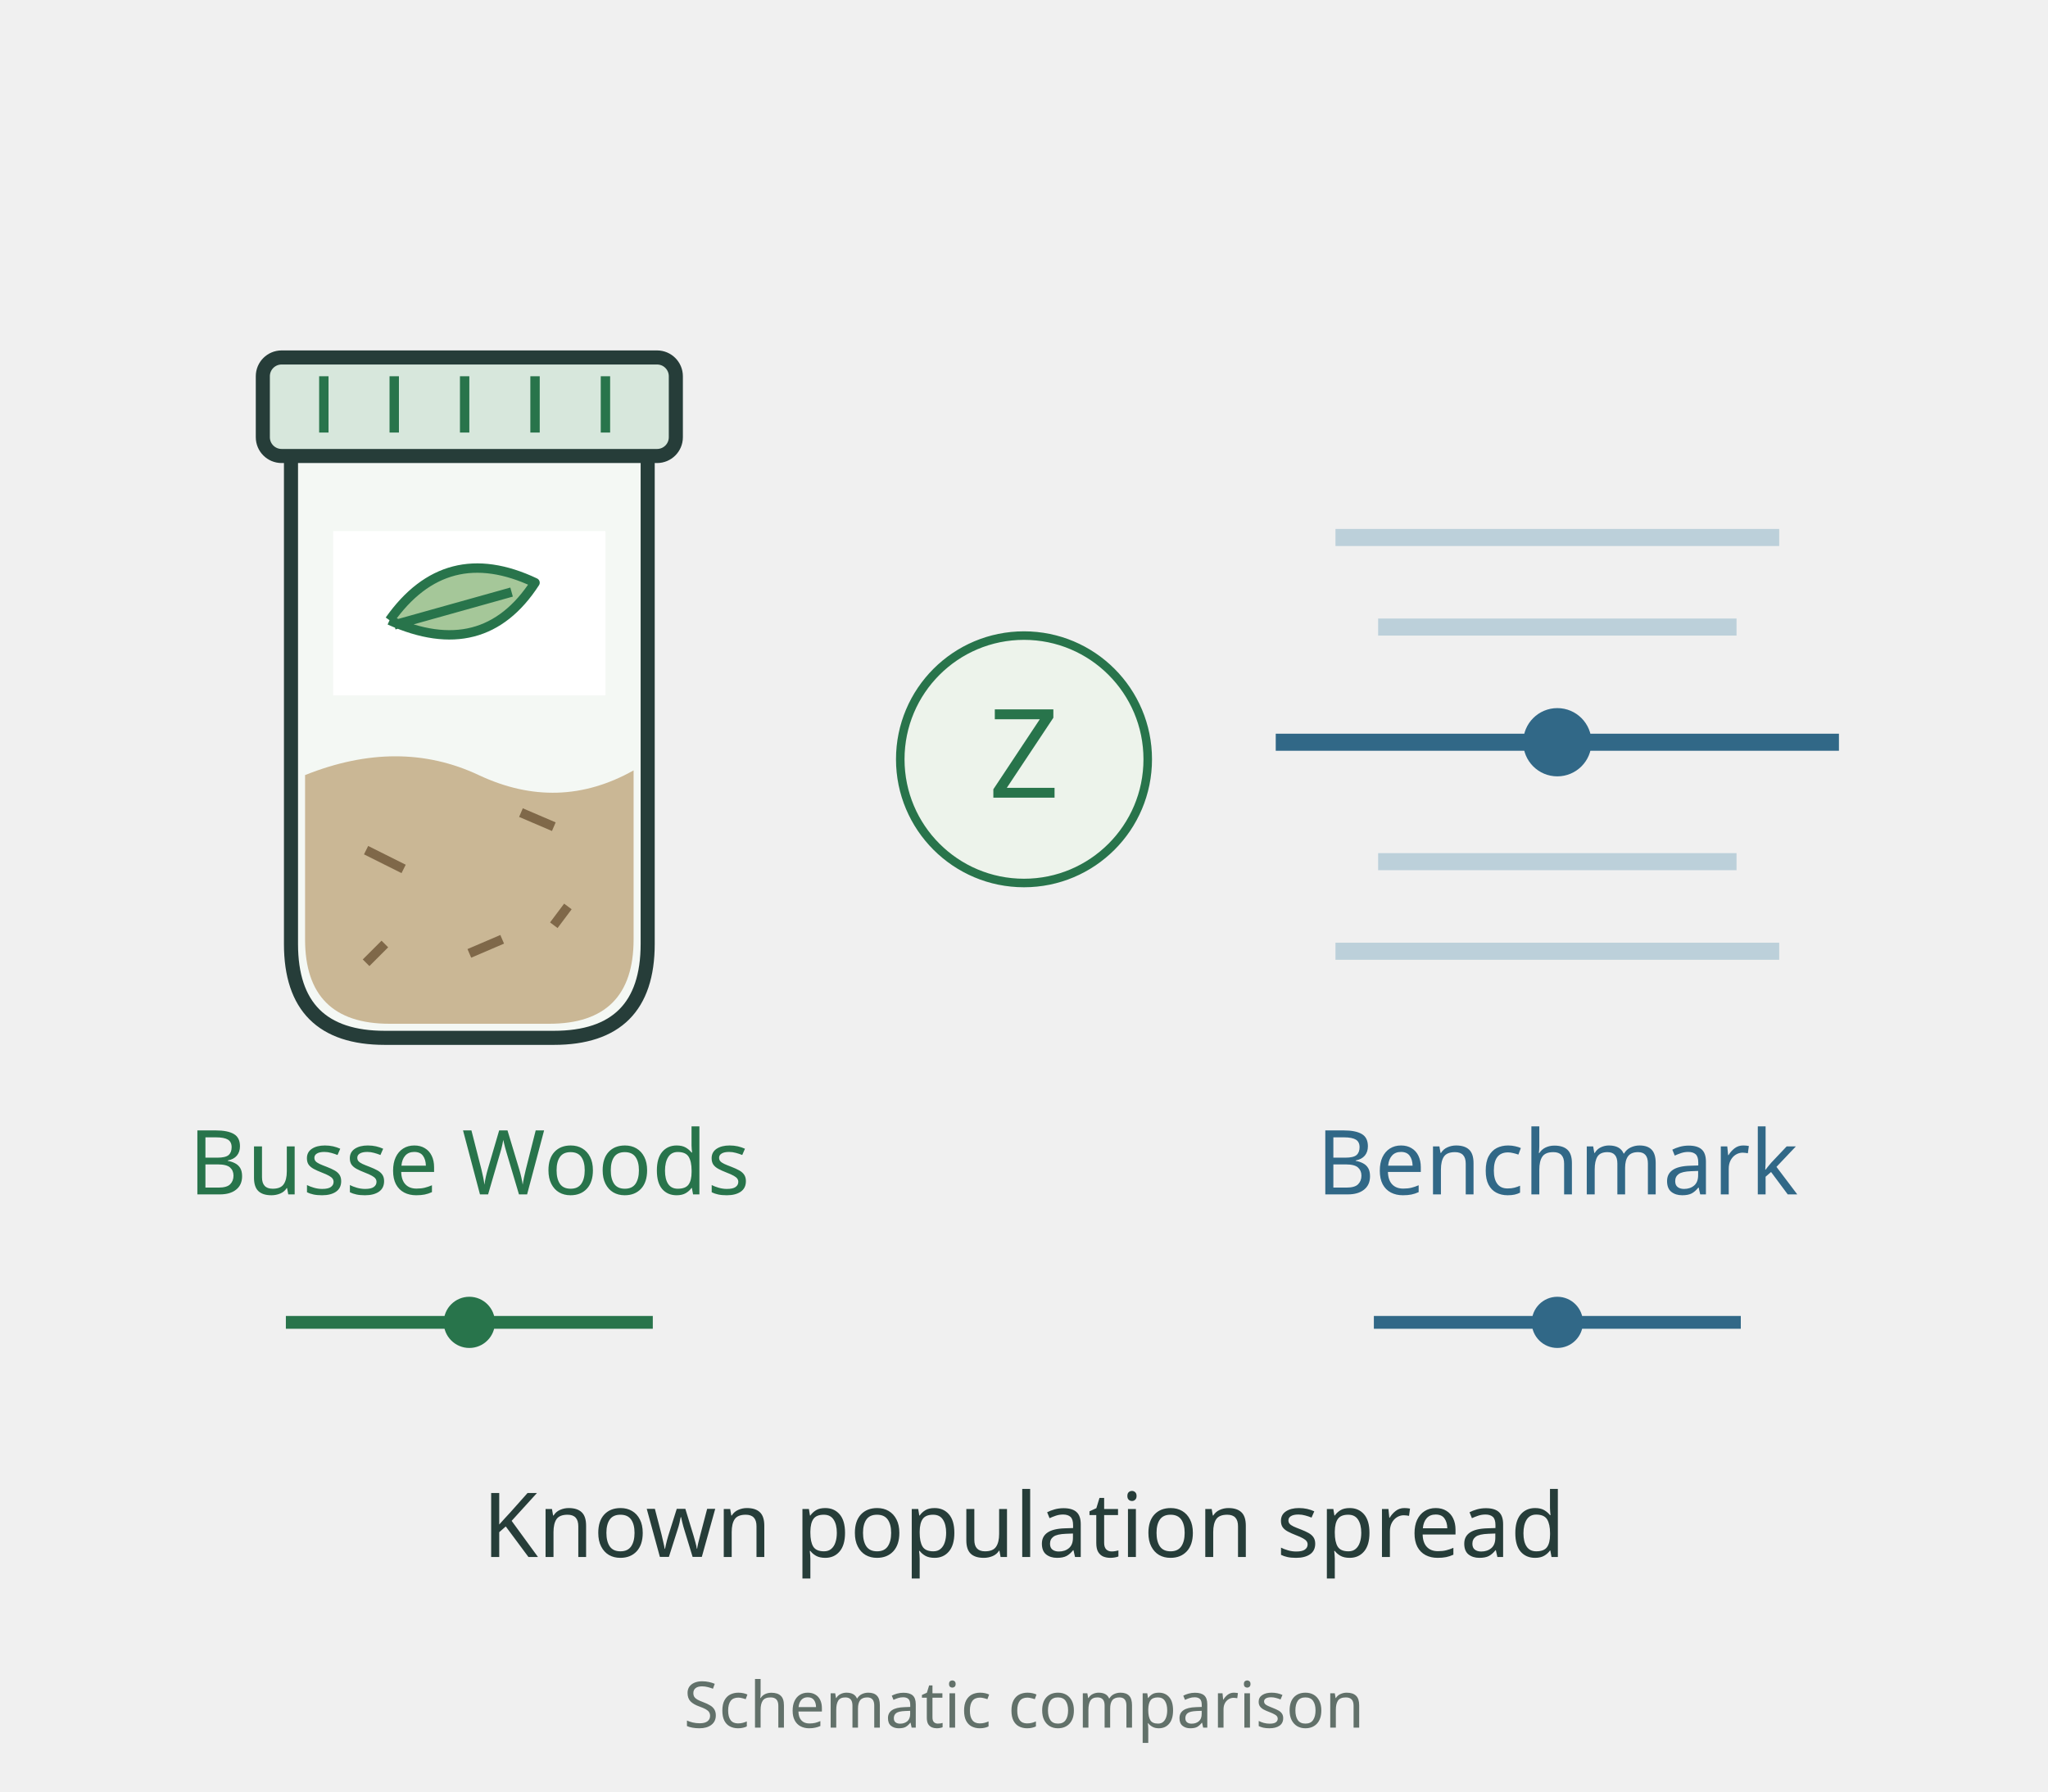
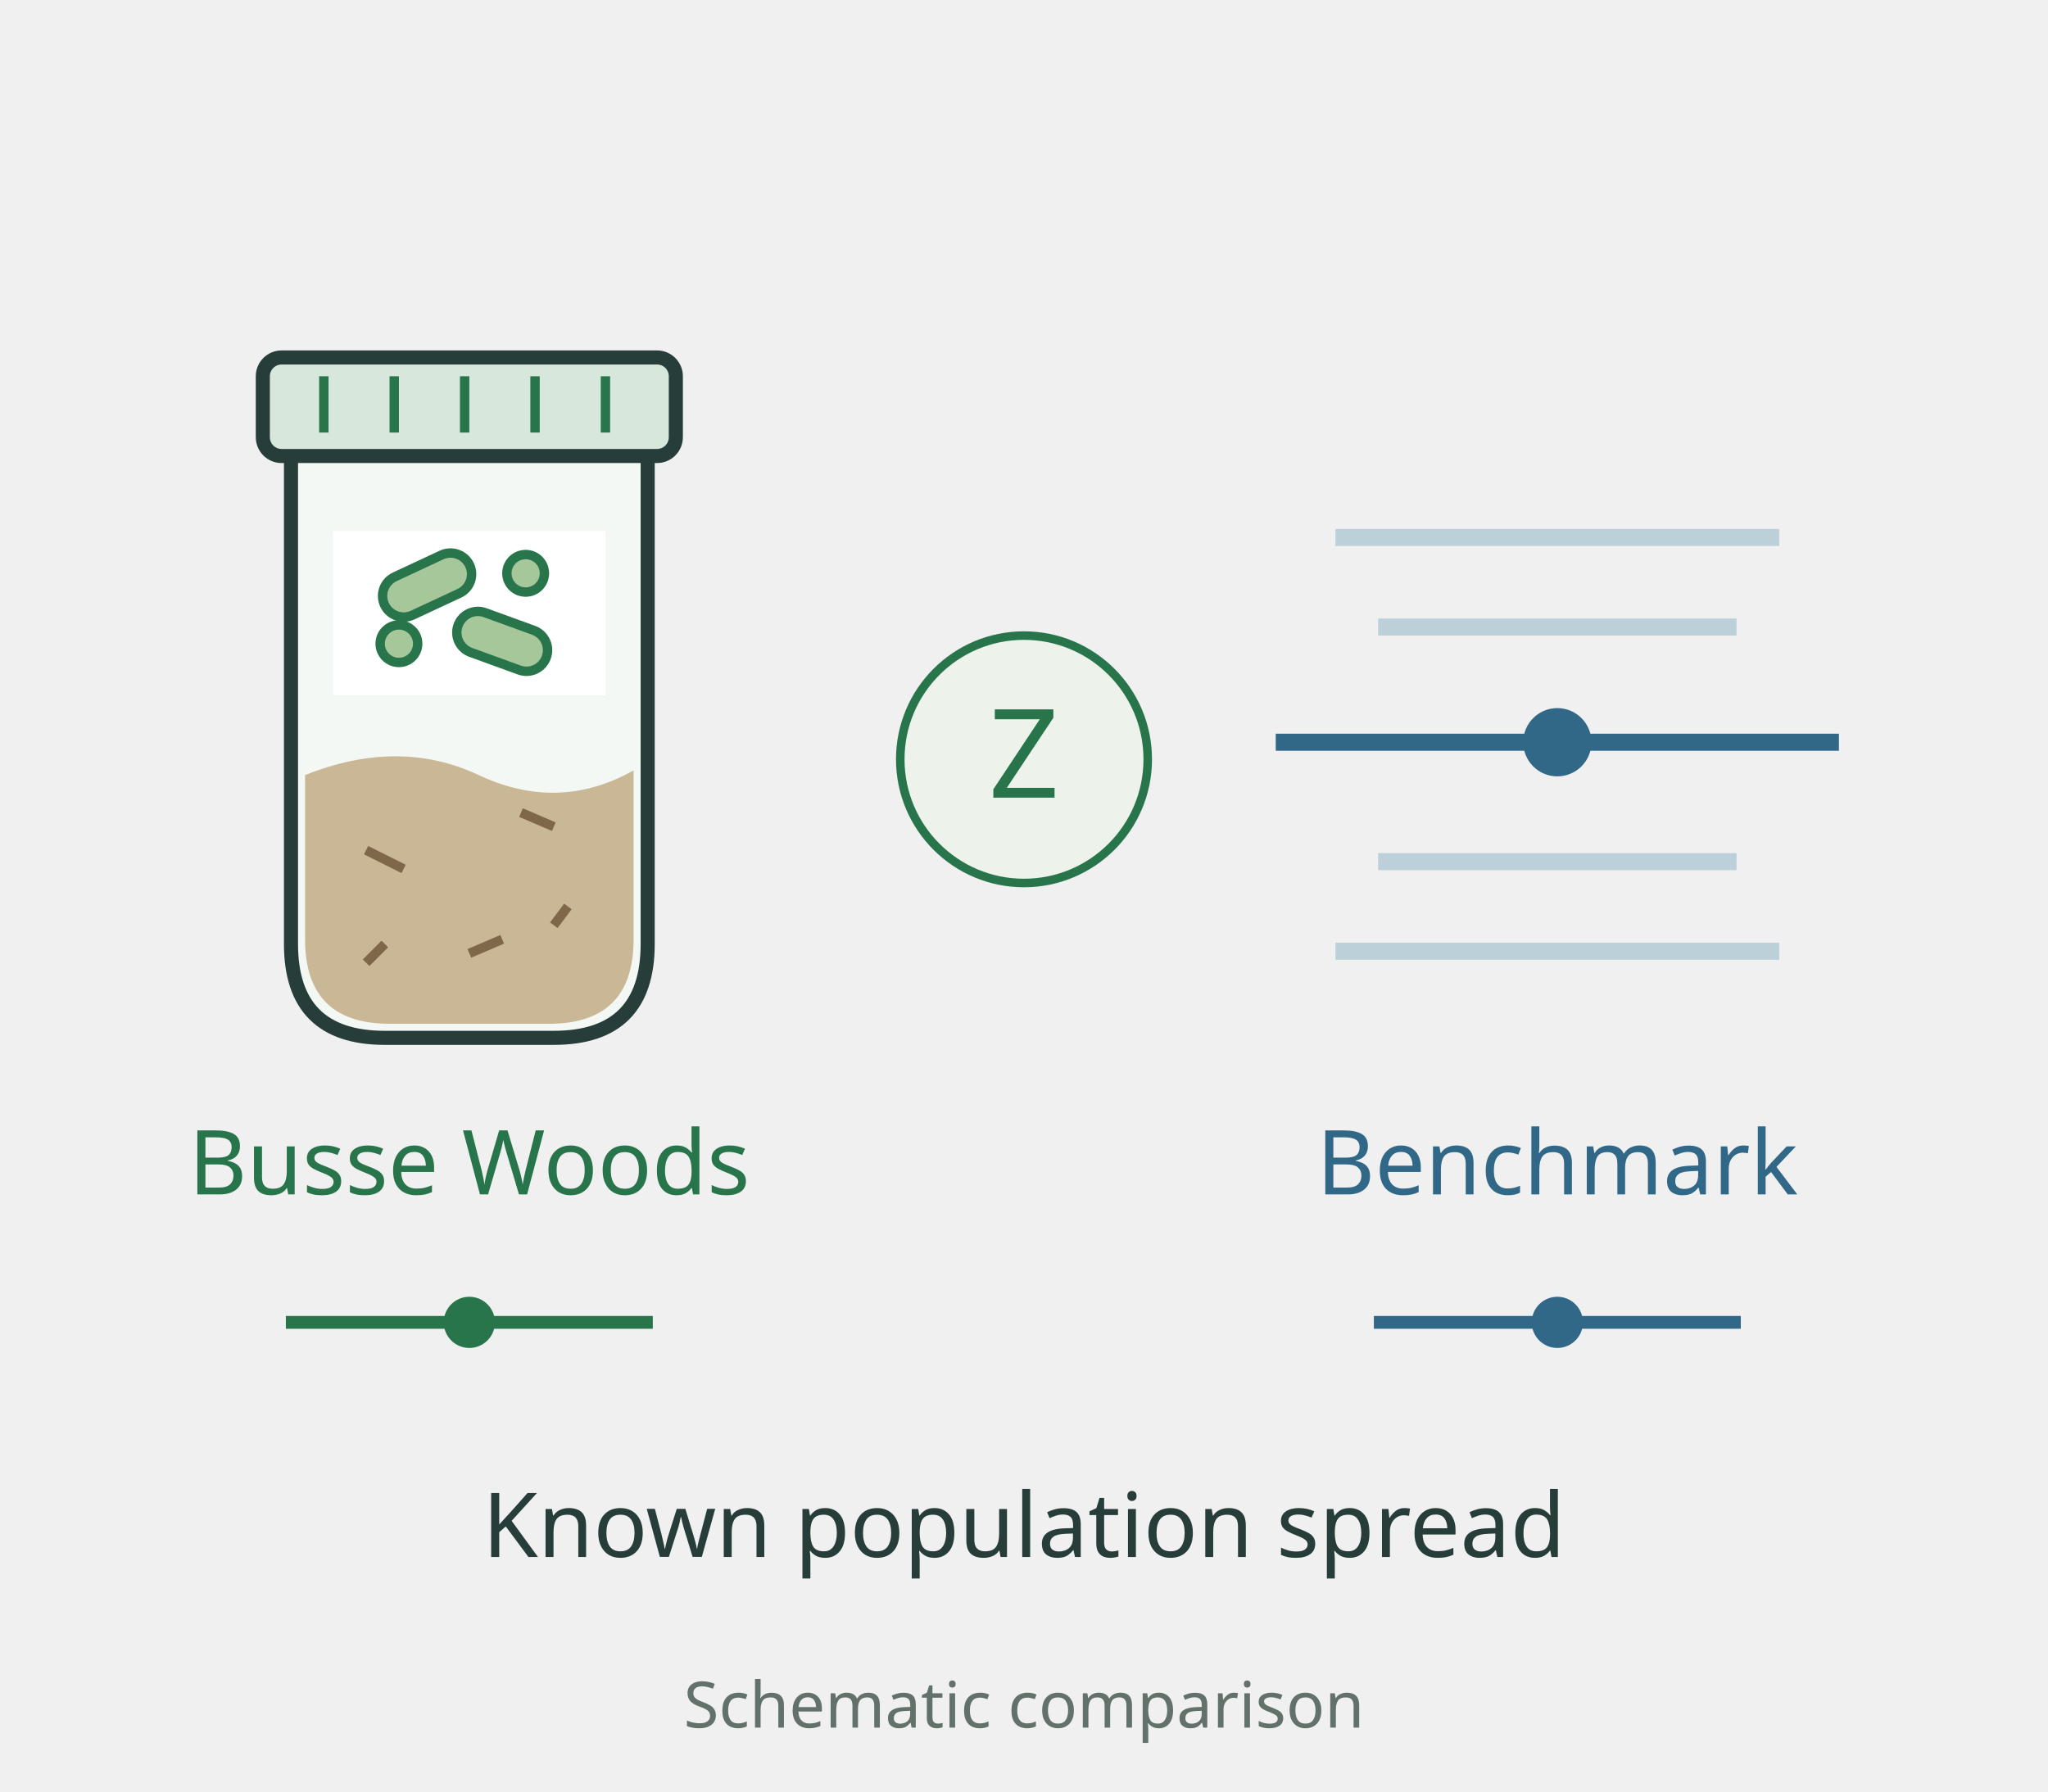
<svg xmlns="http://www.w3.org/2000/svg" width="480" height="420" viewBox="0 0 480 420" role="img" aria-labelledby="art-title art-description">
  <g id="busse-soil" transform="translate(55 75) scale(1.1)" stroke="#263D39" stroke-width="3" stroke-linejoin="round">
    <path d="M12 20 H88 V133 Q88 153 68 153 H32 Q12 153 12 133 Z" fill="#F4F8F4" />
    <path d="M15 97 Q35 89 52 97 T85 96 V132 Q85 150 67 150 H33 Q15 150 15 132 Z" fill="#CAB795" stroke="none" />
    <rect x="6" y="8" width="88" height="21" rx="4" fill="#D7E7DC" />
    <path d="M19 12 V24 M34 12 V24 M49 12 V24 M64 12 V24 M79 12 V24" stroke="#28744B" stroke-width="2" />
    <rect x="21" y="45" width="58" height="35" fill="white" stroke="none" />
-     <path d="M33 64 Q45 47 64 56 Q53 73 33 64 M34 65 L59 58" fill="#A5C799" stroke="#28744B" stroke-width="2" />
+     <g id="microbial-emblem-1" stroke="#28744B" stroke-width="2" fill="#A5C799">
+       <rect x="31" y="52" width="20" height="9" rx="4.5" transform="rotate(-25 41 56.5)" />
+       <rect x="47" y="64" width="20" height="9" rx="4.5" transform="rotate(20 57 68.5)" />
+       <circle cx="62" cy="54" r="4" />
+       <circle cx="35" cy="69" r="4" />
+     </g>
    <path d="M28 113 l8 4 M61 105 l7 3 M50 135 l7 -3 M71 125 l-3 4 M28 137 l4 -4" stroke="#7F6849" stroke-width="2" />
  </g>
  <g id="reference-mark" stroke="#316887" stroke-width="4" fill="none">
    <path d="M313 126 H417 M323 147 H407" stroke="#BCD0DA" />
    <path d="M299 174 H431" />
    <circle cx="365" cy="174" r="8" fill="#316887" stroke="none" />
    <path d="M323 202 H407 M313 223 H417" stroke="#BCD0DA" />
  </g>
  <circle cx="240" cy="178" r="29" fill="#EDF3EB" stroke="#28744B" stroke-width="2" />
  <text x="240" y="187" text-anchor="middle" font-family="Atkinson Hyperlegible Next, sans-serif" font-size="29" fill="#28744B">Z</text>
  <text x="110" y="280" text-anchor="middle" font-family="Atkinson Hyperlegible Next, sans-serif" font-size="21" fill="#28744B">Busse Woods</text>
  <text x="365" y="280" text-anchor="middle" font-family="Atkinson Hyperlegible Next, sans-serif" font-size="21" fill="#316887">Benchmark</text>
  <path d="M67 310 H153" stroke="#28744B" stroke-width="3" />
  <circle cx="110" cy="310" r="6" fill="#28744B" />
  <path d="M322 310 H408" stroke="#316887" stroke-width="3" />
  <circle cx="365" cy="310" r="6" fill="#316887" />
  <text x="240" y="365" text-anchor="middle" font-family="Atkinson Hyperlegible Next, sans-serif" font-size="21" fill="#263D39">Known population spread</text>
  <text x="240" y="405" text-anchor="middle" font-family="Atkinson Hyperlegible Next, sans-serif" font-size="15" fill="#62716A">Schematic comparison</text>
</svg>
